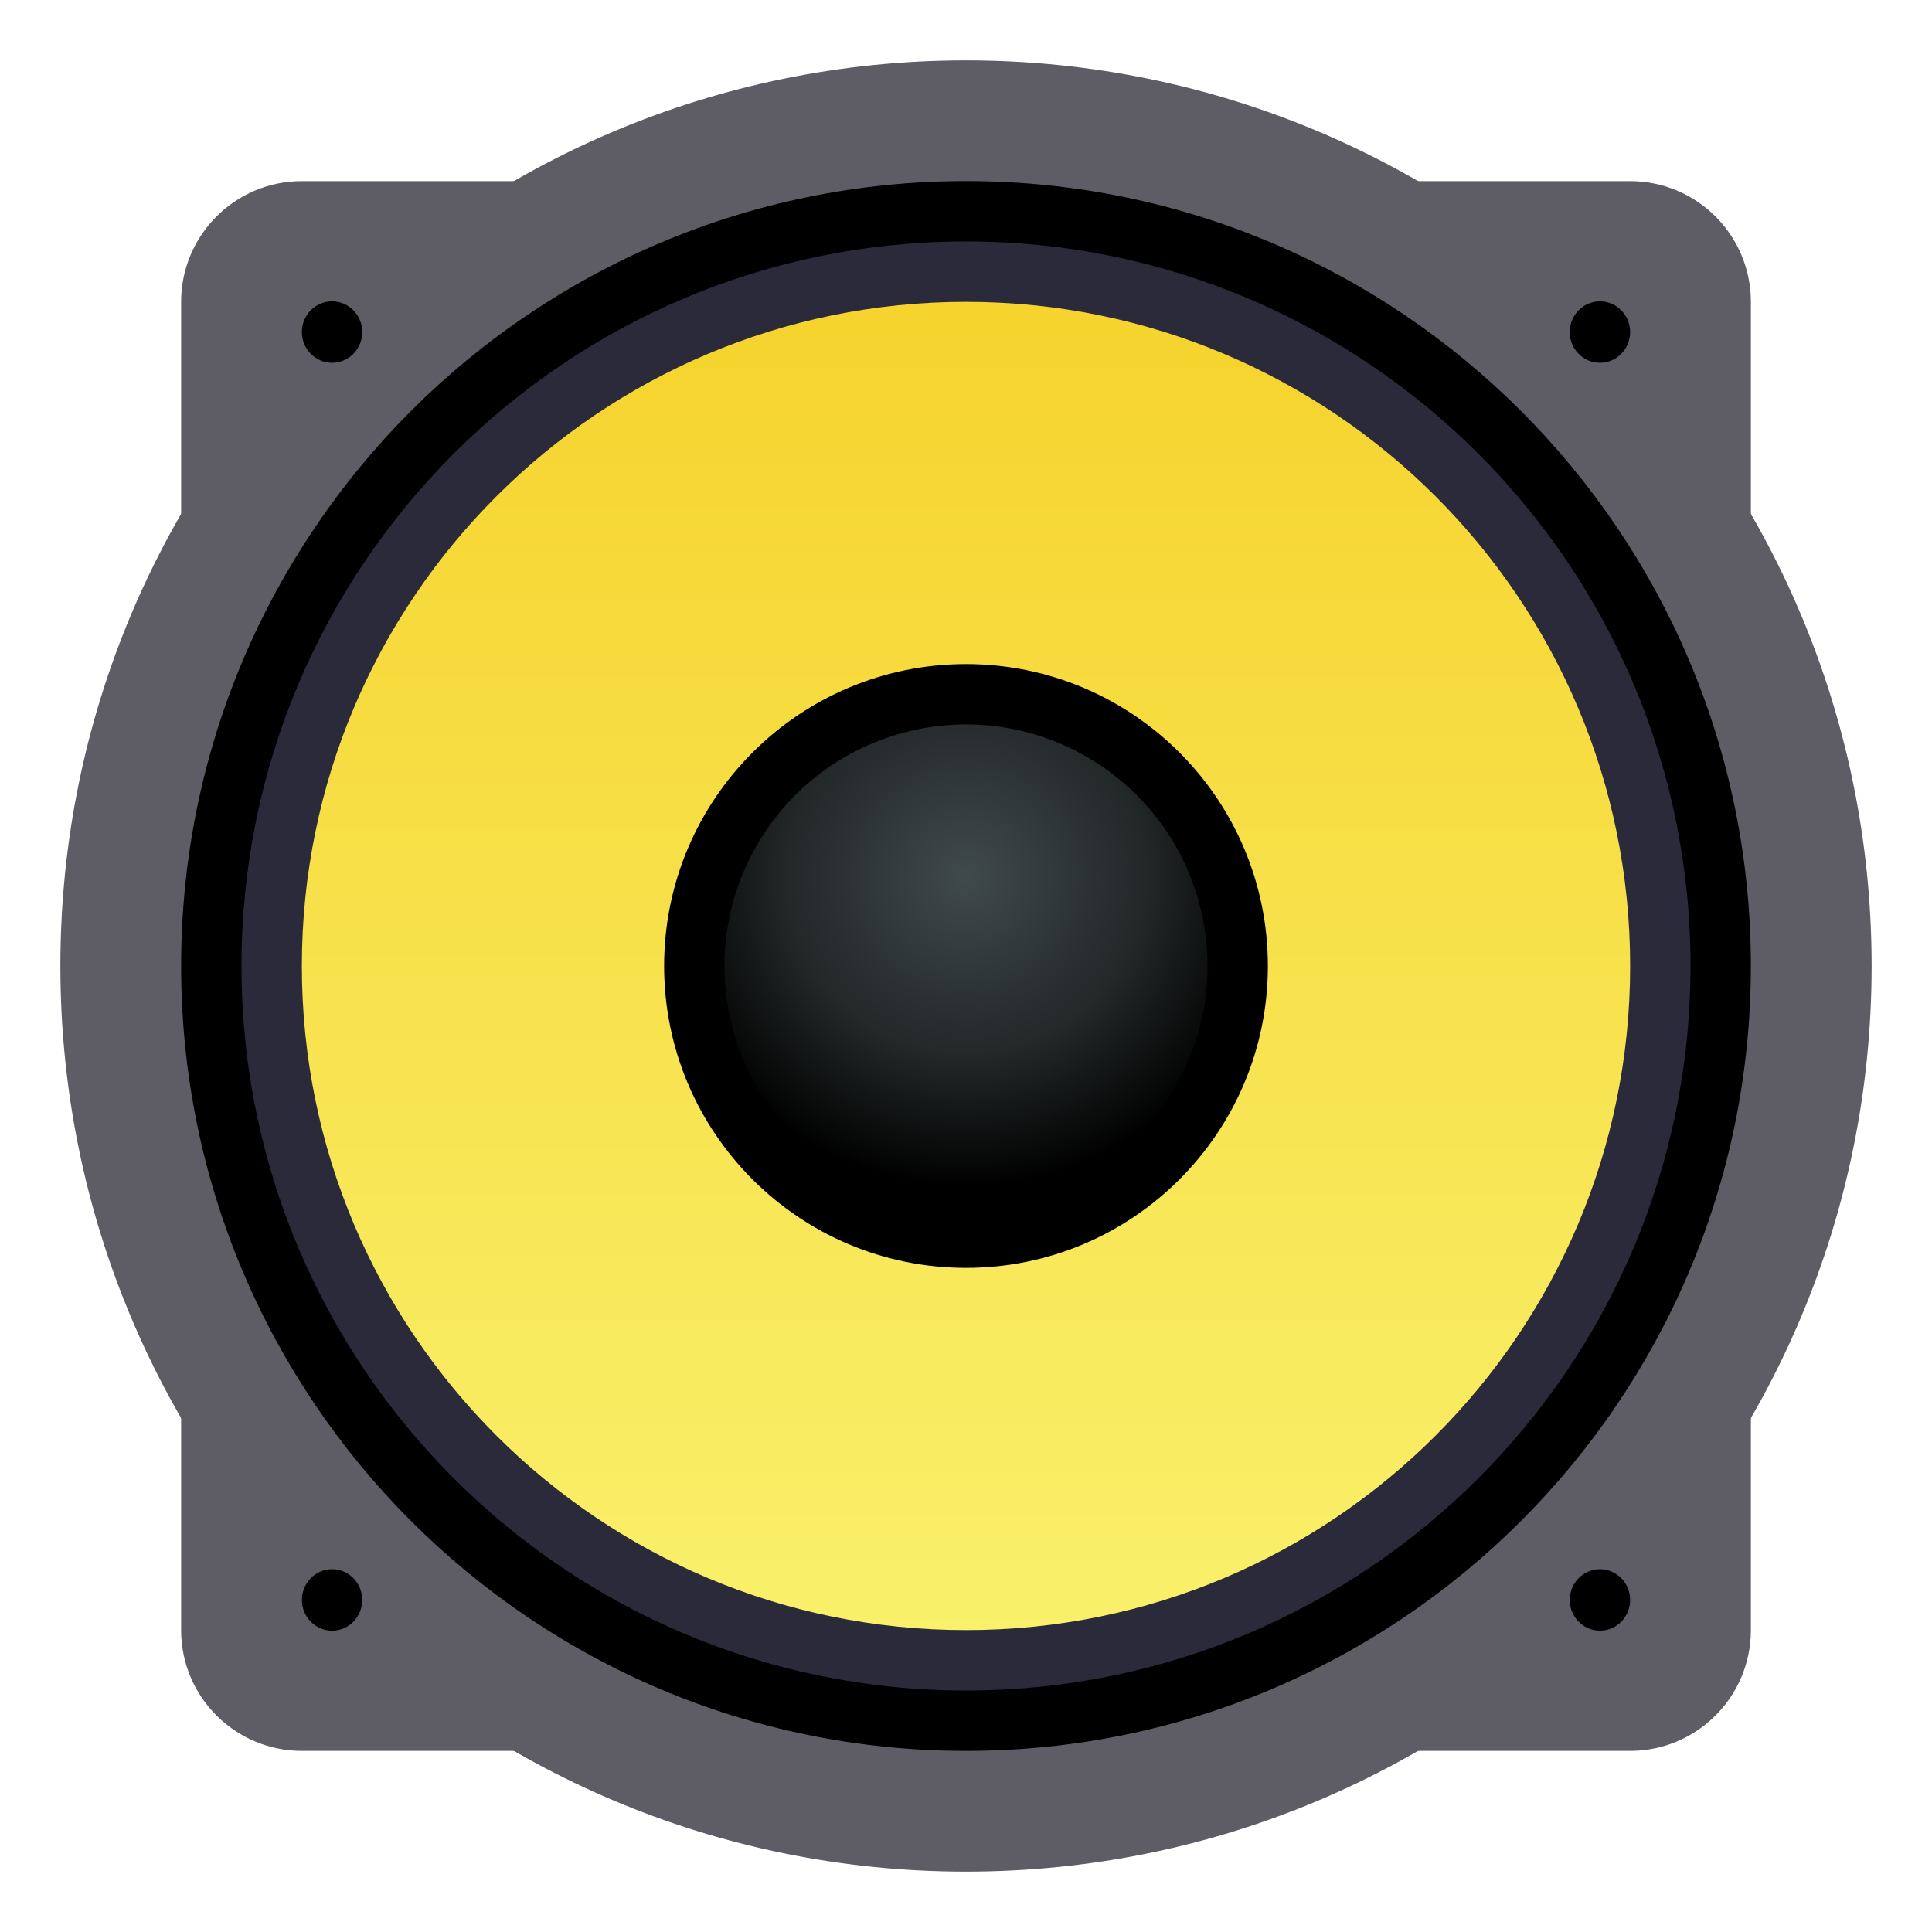
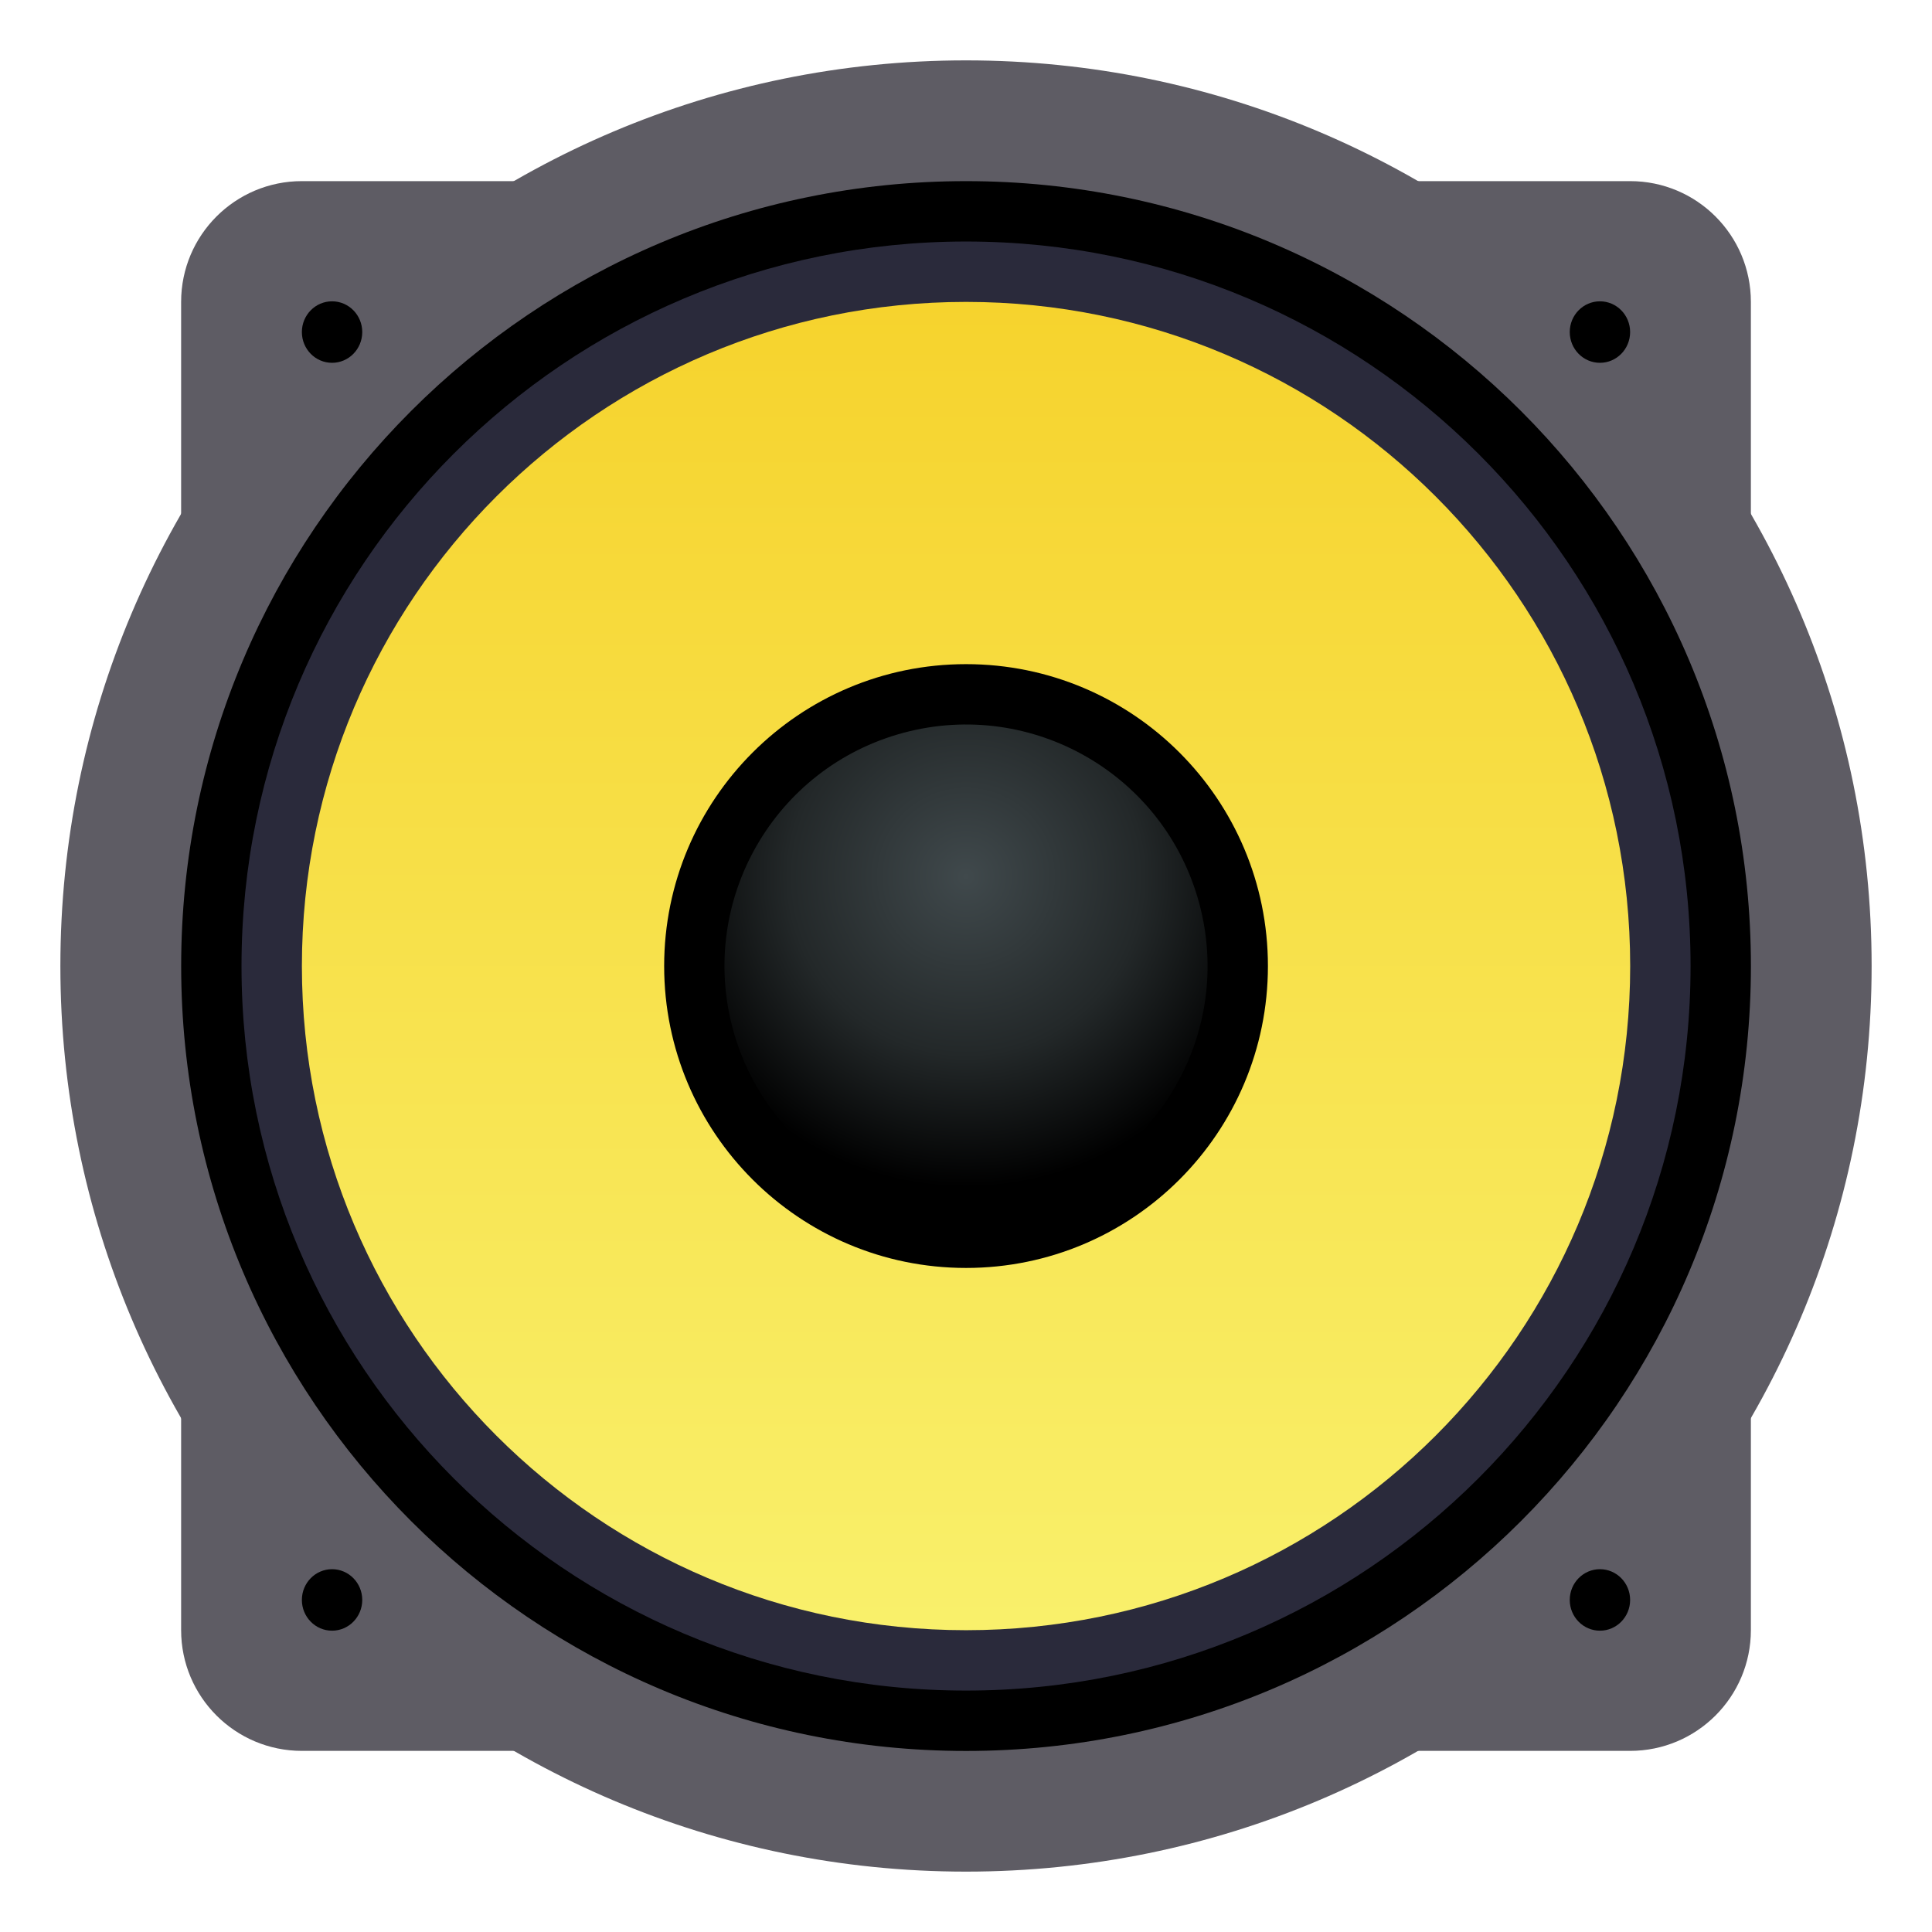
- <svg xmlns="http://www.w3.org/2000/svg" xmlns:xlink="http://www.w3.org/1999/xlink" viewBox="0 0 128 128" style="display:inline;enable-background:new" version="1.0" id="svg11300" height="128" width="128">
-   <defs id="defs3">
-     <linearGradient id="linearGradient1093">
-       <stop id="stop1089" offset="0" style="stop-color:#f6d32d;stop-opacity:1" />
-       <stop id="stop1091" offset="1" style="stop-color:#f9f06b;stop-opacity:1" />
+ <svg xmlns="http://www.w3.org/2000/svg" enable-background="new" version="1.0" viewBox="0 0 128 128">
+   <defs>
+     <radialGradient id="radialGradient1073" cx="280" cy="16.275" r="160" gradientTransform="matrix(1 0 0 1.1759 0 -118.64)" gradientUnits="userSpaceOnUse">
+       <stop stop-color="#c4a000" offset="0" />
+       <stop stop-color="#edd400" stop-opacity="0" offset="1" />
+     </radialGradient>
+     <radialGradient id="radialGradient1075" cx="265.28" cy="65.436" r="56" gradientTransform="matrix(1.3372 .35831 -.35834 1.3373 -60.034 -112.8)" gradientUnits="userSpaceOnUse">
+       <stop stop-color="#40494c" offset="0" />
+       <stop stop-color="#232829" offset=".572" />
+       <stop offset="1" />
+     </radialGradient>
+     <linearGradient id="linearGradient1095" x1="99.846" x2="431.14" y1="91.301" y2="91.301" gradientTransform="translate(-246.02 -371.38)" gradientUnits="userSpaceOnUse">
+       <stop stop-color="#f6d32d" offset="0" />
+       <stop stop-color="#f9f06b" offset="1" />
    </linearGradient>
-     <linearGradient id="linearGradient2619">
-       <stop style="stop-color:#c4a000;stop-opacity:1" offset="0" id="stop2615" />
-       <stop style="stop-color:#edd400;stop-opacity:0" offset="1" id="stop2617" />
-     </linearGradient>
-     <linearGradient id="linearGradient1171">
-       <stop id="stop1165" offset="0" style="stop-color:#40494c;stop-opacity:1" />
-       <stop style="stop-color:#232829;stop-opacity:1" offset="0.572" id="stop1167" />
-       <stop id="stop1169" offset="1" style="stop-color:#000000;stop-opacity:1" />
-     </linearGradient>
-     <radialGradient r="160" fy="16.275" fx="280" cy="16.275" cx="280" gradientTransform="matrix(1,0,0,1.175893,0,-118.6378)" gradientUnits="userSpaceOnUse" id="radialGradient1073" xlink:href="#linearGradient2619" />
-     <radialGradient r="56" fy="65.436" fx="265.282" cy="65.436" cx="265.282" gradientTransform="matrix(1.33724,0.3583123,-0.3583382,1.337336,-60.03431,-112.798)" gradientUnits="userSpaceOnUse" id="radialGradient1075" xlink:href="#linearGradient1171" />
-     <linearGradient gradientTransform="translate(-246.017,-371.3768)" gradientUnits="userSpaceOnUse" y2="91.301" x2="431.139" y1="91.301" x1="99.846" id="linearGradient1095" xlink:href="#linearGradient1093" />
  </defs>
-   <g transform="translate(0,-172)" style="display:inline" id="layer1">
-     <g style="display:inline" id="layer9">
-       <rect ry="8" rx="8" y="184" x="12" height="104" width="104" id="rect15122" style="display:inline;opacity:1;vector-effect:none;fill:#5e5c64;fill-opacity:1;stroke:none;stroke-width:0.012px;stroke-linecap:butt;stroke-linejoin:miter;stroke-miterlimit:4;stroke-dasharray:none;stroke-dashoffset:0;stroke-opacity:1;marker:none;marker-start:none;marker-mid:none;marker-end:none;paint-order:normal;enable-background:new" />
-       <circle r="60" cy="236" cx="64" id="path15129" style="display:inline;opacity:1;vector-effect:none;fill:#5e5c64;fill-opacity:1;stroke:none;stroke-width:0.012px;stroke-linecap:butt;stroke-linejoin:miter;stroke-miterlimit:4;stroke-dasharray:none;stroke-dashoffset:0;stroke-opacity:1;marker:none;marker-start:none;marker-mid:none;marker-end:none;paint-order:normal;enable-background:new" />
-       <g id="g1061" transform="matrix(0.265625,0,0,0.265625,-10.39524,230.8255)" style="display:inline;enable-background:new">
-         <g transform="rotate(-30,413.5026,270.491)" id="g1045" />
-         <ellipse ry="195.771" rx="195.765" cy="19.474" cx="280.076" id="ellipse1049" style="display:inline;opacity:1;vector-effect:none;fill:#000000;fill-opacity:1;stroke:none;stroke-width:0.046px;stroke-linecap:butt;stroke-linejoin:miter;stroke-miterlimit:4;stroke-dasharray:none;stroke-dashoffset:0;stroke-opacity:1;marker:none;marker-start:none;marker-mid:none;marker-end:none;paint-order:normal;enable-background:new" />
-         <ellipse style="display:inline;opacity:1;vector-effect:none;fill:#2a2a3b;fill-opacity:1;stroke:none;stroke-width:0.046px;stroke-linecap:butt;stroke-linejoin:miter;stroke-miterlimit:4;stroke-dasharray:none;stroke-dashoffset:0;stroke-opacity:1;marker:none;marker-start:none;marker-mid:none;marker-end:none;paint-order:normal;enable-background:new" id="ellipse1051" cx="280.076" cy="19.475" rx="180.706" ry="180.712" />
-         <ellipse transform="rotate(90)" ry="165.653" rx="165.647" cy="-280.076" cx="19.475" id="ellipse1053" style="display:inline;opacity:1;vector-effect:none;fill:url(#linearGradient1095);fill-opacity:1;stroke:none;stroke-width:0.047px;stroke-linecap:butt;stroke-linejoin:miter;stroke-miterlimit:4;stroke-dasharray:none;stroke-dashoffset:0;stroke-opacity:1;marker:none;marker-start:none;marker-mid:none;marker-end:none;paint-order:normal;enable-background:new" />
-         <circle cy="20.006" cx="280" id="circle1055" style="display:inline;opacity:1;vector-effect:none;fill:url(#radialGradient1073);fill-opacity:1;stroke:none;stroke-width:0.045px;stroke-linecap:butt;stroke-linejoin:miter;stroke-miterlimit:4;stroke-dasharray:none;stroke-dashoffset:0;stroke-opacity:1;marker:none;marker-start:none;marker-mid:none;marker-end:none;paint-order:normal;enable-background:new" r="0" />
-         <ellipse ry="75.299" rx="75.294" cy="19.475" cx="280.076" id="ellipse1057" style="display:inline;opacity:1;vector-effect:none;fill:#000000;fill-opacity:1;stroke:none;stroke-width:0.047px;stroke-linecap:butt;stroke-linejoin:miter;stroke-miterlimit:4;stroke-dasharray:none;stroke-dashoffset:0;stroke-opacity:1;marker:none;marker-start:none;marker-mid:none;marker-end:none;paint-order:normal;enable-background:new" />
-         <ellipse transform="rotate(-15)" ry="60.239" rx="60.235" cy="91.306" cx="265.491" id="ellipse1059" style="display:inline;opacity:1;vector-effect:none;fill:url(#radialGradient1075);fill-opacity:1;stroke:none;stroke-width:0.049px;stroke-linecap:butt;stroke-linejoin:miter;stroke-miterlimit:4;stroke-dasharray:none;stroke-dashoffset:0;stroke-opacity:1;marker:none;marker-start:none;marker-mid:none;marker-end:none;paint-order:normal;enable-background:new" />
+   <g transform="translate(0,-172)">
+     <g>
+       <rect x="12" y="184" width="104" height="104" rx="8" ry="8" enable-background="new" fill="#5e5c64" style="paint-order:normal" />
+       <circle cx="64" cy="236" r="60" enable-background="new" fill="#5e5c64" style="paint-order:normal" />
+       <g transform="matrix(.26563 0 0 .26563 -10.395 230.83)" enable-background="new">
+         <ellipse cx="280.08" cy="19.474" rx="195.76" ry="195.77" enable-background="new" style="paint-order:normal" />
+         <ellipse cx="280.08" cy="19.475" rx="180.71" ry="180.71" enable-background="new" fill="#2a2a3b" style="paint-order:normal" />
+         <ellipse transform="rotate(90)" cx="19.475" cy="-280.08" rx="165.65" ry="165.65" enable-background="new" fill="url(#linearGradient1095)" style="paint-order:normal" />
+         <circle cx="280" cy="20.006" r="0" enable-background="new" fill="url(#radialGradient1073)" style="paint-order:normal" />
+         <ellipse cx="280.08" cy="19.475" rx="75.294" ry="75.299" enable-background="new" style="paint-order:normal" />
+         <ellipse transform="rotate(-15)" cx="265.49" cy="91.306" rx="60.235" ry="60.239" enable-background="new" fill="url(#radialGradient1075)" style="paint-order:normal" />
      </g>
-       <path d="m 24,278 a 2,2.036 0 0 1 -2,2.036 2,2.036 0 0 1 -2,-2.036 2,2.036 0 0 1 2,-2.036 2,2.036 0 0 1 2,2.036 z m 84,0 a 2,2.036 0 0 1 -2,2.036 2,2.036 0 0 1 -2,-2.036 2,2.036 0 0 1 2,-2.036 2,2.036 0 0 1 2,2.036 z m 0,-84 a 2,2.036 0 0 1 -2,2.036 2,2.036 0 0 1 -2,-2.036 2,2.036 0 0 1 2,-2.036 2,2.036 0 0 1 2,2.036 z m -84,0 a 2,2.036 0 0 1 -2,2.036 2,2.036 0 0 1 -2,-2.036 2,2.036 0 0 1 2,-2.036 2,2.036 0 0 1 2,2.036 z" style="display:inline;opacity:1;vector-effect:none;fill:#000000;fill-opacity:1;stroke:none;stroke-width:0.009px;stroke-linecap:butt;stroke-linejoin:miter;stroke-miterlimit:4;stroke-dasharray:none;stroke-dashoffset:0;stroke-opacity:1;marker:none;marker-start:none;marker-mid:none;marker-end:none;paint-order:normal;enable-background:new" id="path1116-3" />
+       <path d="m24 278a2 2.037 0 0 1-2 2.037 2 2.037 0 0 1-2-2.037 2 2.037 0 0 1 2-2.037 2 2.037 0 0 1 2 2.037zm84 0a2 2.037 0 0 1-2 2.037 2 2.037 0 0 1-2-2.037 2 2.037 0 0 1 2-2.037 2 2.037 0 0 1 2 2.037zm0-84a2 2.037 0 0 1-2 2.037 2 2.037 0 0 1-2-2.037 2 2.037 0 0 1 2-2.037 2 2.037 0 0 1 2 2.037zm-84 0a2 2.037 0 0 1-2 2.037 2 2.037 0 0 1-2-2.037 2 2.037 0 0 1 2-2.037 2 2.037 0 0 1 2 2.037z" enable-background="new" style="paint-order:normal" />
    </g>
  </g>
</svg>
